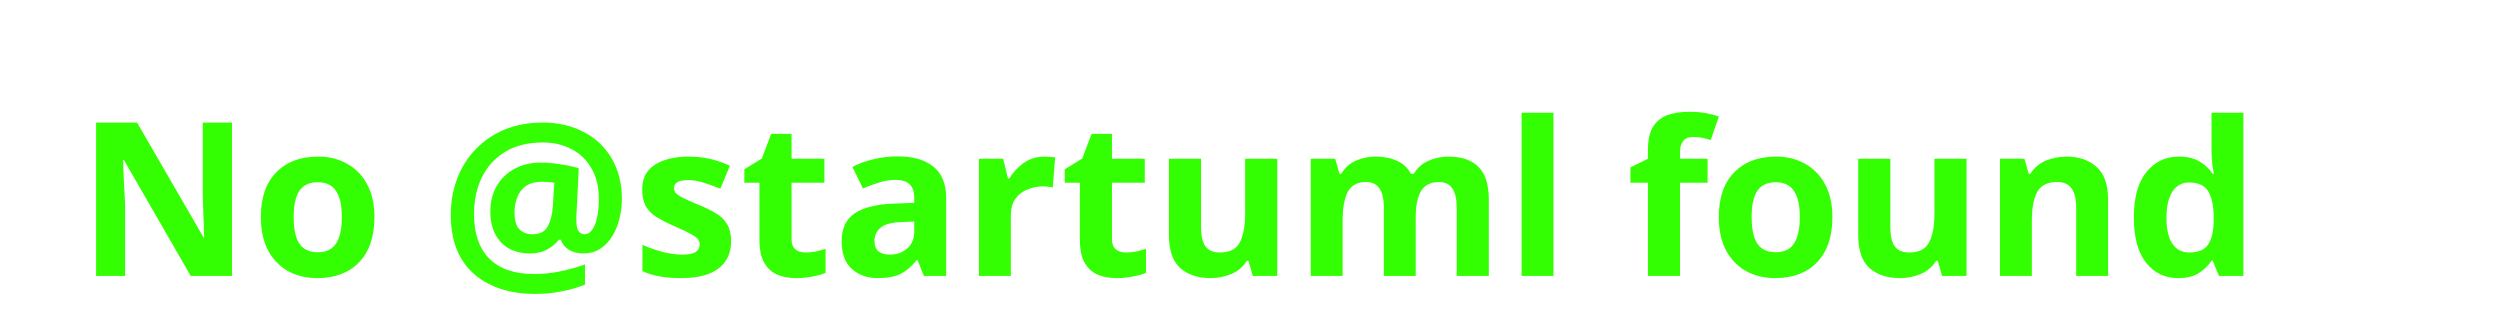
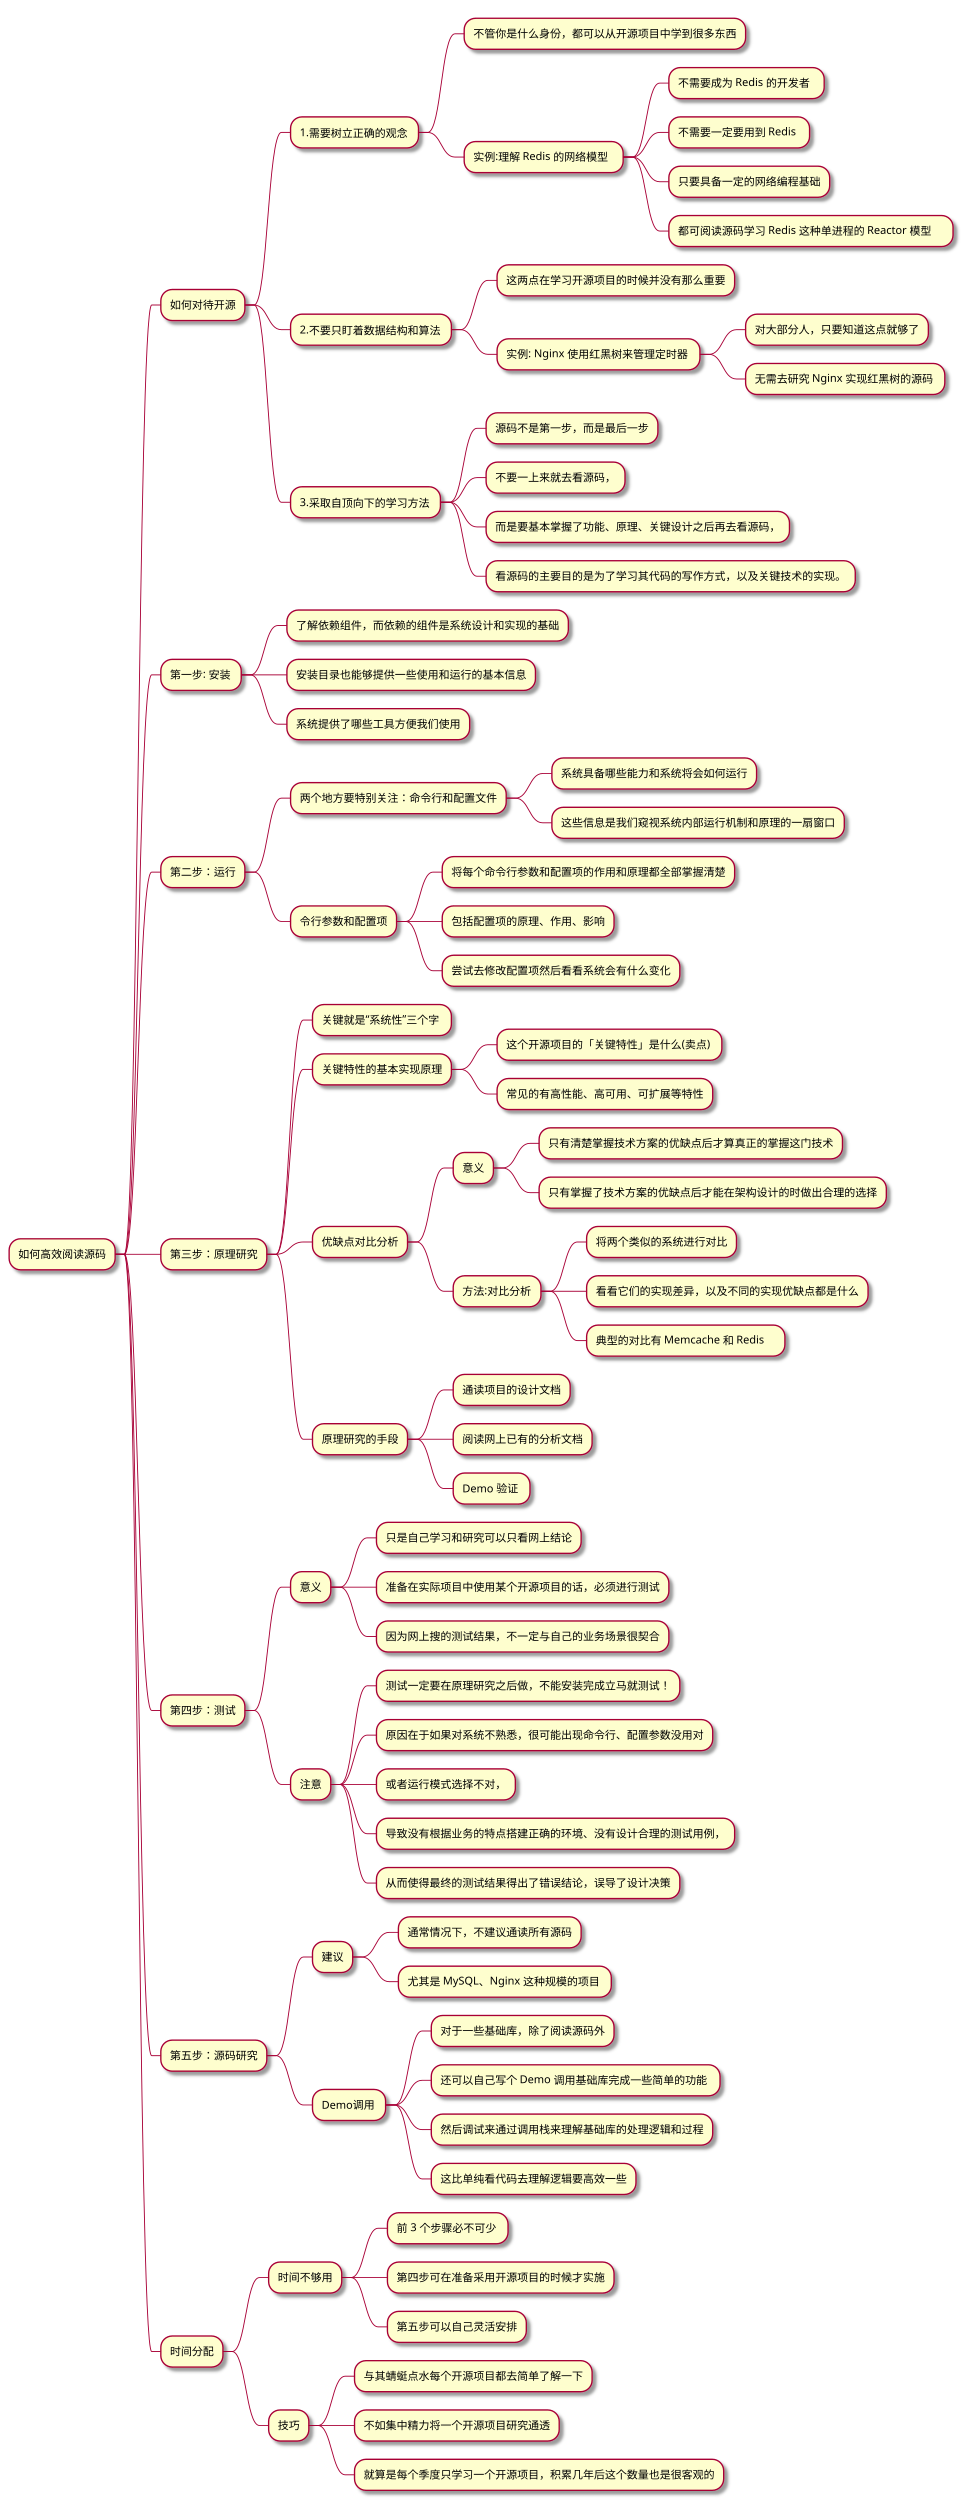
- <svg xmlns="http://www.w3.org/2000/svg" contentScriptType="application/ecmascript" contentStyleType="text/css" height="21px" preserveAspectRatio="none" style="width:163px;height:21px;background:#000000;" version="1.1" viewBox="0 0 163 21" width="163px" zoomAndPan="magnify">
-   <defs />
+ <svg xmlns="http://www.w3.org/2000/svg" contentScriptType="application/ecmascript" contentStyleType="text/css" height="2736px" preserveAspectRatio="none" style="width:1054px;height:2736px;" version="1.1" viewBox="0 0 1054 2736" width="1054px" zoomAndPan="magnify">
+   <defs>
+     <filter height="300%" id="f1wg29bvz2sz5f" width="300%" x="-1" y="-1">
+       <feGaussianBlur result="blurOut" stdDeviation="2.0" />
+       <feColorMatrix in="blurOut" result="blurOut2" type="matrix" values="0 0 0 0 0 0 0 0 0 0 0 0 0 0 0 0 0 0 .4 0" />
+       <feOffset dx="4.0" dy="4.0" in="blurOut2" result="blurOut3" />
+       <feBlend in="SourceGraphic" in2="blurOut3" mode="normal" />
+     </filter>
+   </defs>
  <g>
-     <text fill="#33FF02" font-family="sans-serif" font-size="14" font-weight="bold" lengthAdjust="spacingAndGlyphs" textLength="156" x="5" y="17.995">No @startuml found</text>
+     <rect fill="#FEFECE" filter="url(#f1wg29bvz2sz5f)" height="33.969" rx="12.5" ry="12.5" style="stroke: #A80036; stroke-width: 1.5;" width="116" x="10" y="1355.727" />
+     <text fill="#000000" font-family="sans-serif" font-size="12" lengthAdjust="spacingAndGlyphs" textLength="96" x="20" y="1376.865">如何高效阅读源码</text>
+     <rect fill="#FEFECE" filter="url(#f1wg29bvz2sz5f)" height="33.969" rx="12.5" ry="12.5" style="stroke: #A80036; stroke-width: 1.5;" width="92" x="176" y="316.828" />
+     <text fill="#000000" font-family="sans-serif" font-size="12" lengthAdjust="spacingAndGlyphs" textLength="72" x="186" y="337.967">如何对待开源</text>
+     <rect fill="#FEFECE" filter="url(#f1wg29bvz2sz5f)" height="33.969" rx="12.5" ry="12.5" style="stroke: #A80036; stroke-width: 1.5;" width="140" x="318" y="127.938" />
+     <text fill="#000000" font-family="sans-serif" font-size="12" lengthAdjust="spacingAndGlyphs" textLength="120" x="328" y="149.076">1.需要树立正确的观念</text>
+     <rect fill="#FEFECE" filter="url(#f1wg29bvz2sz5f)" height="33.969" rx="12.5" ry="12.5" style="stroke: #A80036; stroke-width: 1.5;" width="308" x="508" y="20" />
+     <text fill="#000000" font-family="sans-serif" font-size="12" lengthAdjust="spacingAndGlyphs" textLength="288" x="518" y="41.139">不管你是什么身份，都可以从开源项目中学到很多东西</text>
+     <path d="M458,144.922 L468,144.922 C483,144.922 483,36.984 498,36.984 L508,36.984 " fill="none" style="stroke: #A80036; stroke-width: 1.0;" />
+     <rect fill="#FEFECE" filter="url(#f1wg29bvz2sz5f)" height="33.969" rx="12.5" ry="12.5" style="stroke: #A80036; stroke-width: 1.5;" width="174" x="508" y="154.922" />
+     <text fill="#000000" font-family="sans-serif" font-size="12" lengthAdjust="spacingAndGlyphs" textLength="154" x="518" y="176.06">实例:理解 Redis 的网络模型</text>
+     <rect fill="#FEFECE" filter="url(#f1wg29bvz2sz5f)" height="33.969" rx="12.5" ry="12.5" style="stroke: #A80036; stroke-width: 1.5;" width="170" x="732" y="73.969" />
+     <text fill="#000000" font-family="sans-serif" font-size="12" lengthAdjust="spacingAndGlyphs" textLength="150" x="742" y="95.107">不需要成为 Redis 的开发者</text>
+     <path d="M682,171.906 L692,171.906 C707,171.906 707,90.953 722,90.953 L732,90.953 " fill="none" style="stroke: #A80036; stroke-width: 1.0;" />
+     <rect fill="#FEFECE" filter="url(#f1wg29bvz2sz5f)" height="33.969" rx="12.5" ry="12.5" style="stroke: #A80036; stroke-width: 1.5;" width="154" x="732" y="127.938" />
+     <text fill="#000000" font-family="sans-serif" font-size="12" lengthAdjust="spacingAndGlyphs" textLength="134" x="742" y="149.076">不需要一定要用到 Redis</text>
+     <path d="M682,171.906 L692,171.906 C707,171.906 707,144.922 722,144.922 L732,144.922 " fill="none" style="stroke: #A80036; stroke-width: 1.0;" />
+     <rect fill="#FEFECE" filter="url(#f1wg29bvz2sz5f)" height="33.969" rx="12.5" ry="12.5" style="stroke: #A80036; stroke-width: 1.5;" width="176" x="732" y="181.906" />
+     <text fill="#000000" font-family="sans-serif" font-size="12" lengthAdjust="spacingAndGlyphs" textLength="156" x="742" y="203.045">只要具备一定的网络编程基础</text>
+     <path d="M682,171.906 L692,171.906 C707,171.906 707,198.891 722,198.891 L732,198.891 " fill="none" style="stroke: #A80036; stroke-width: 1.0;" />
+     <rect fill="#FEFECE" filter="url(#f1wg29bvz2sz5f)" height="33.969" rx="12.5" ry="12.5" style="stroke: #A80036; stroke-width: 1.5;" width="311" x="732" y="235.875" />
+     <text fill="#000000" font-family="sans-serif" font-size="12" lengthAdjust="spacingAndGlyphs" textLength="291" x="742" y="257.014">都可阅读源码学习 Redis 这种单进程的 Reactor 模型</text>
+     <path d="M682,171.906 L692,171.906 C707,171.906 707,252.859 722,252.859 L732,252.859 " fill="none" style="stroke: #A80036; stroke-width: 1.0;" />
+     <path d="M458,144.922 L468,144.922 C483,144.922 483,171.906 498,171.906 L508,171.906 " fill="none" style="stroke: #A80036; stroke-width: 1.0;" />
+     <path d="M268,333.812 L278,333.812 C293,333.812 293,144.922 308,144.922 L318,144.922 " fill="none" style="stroke: #A80036; stroke-width: 1.0;" />
+     <rect fill="#FEFECE" filter="url(#f1wg29bvz2sz5f)" height="33.969" rx="12.5" ry="12.5" style="stroke: #A80036; stroke-width: 1.5;" width="176" x="318" y="343.812" />
+     <text fill="#000000" font-family="sans-serif" font-size="12" lengthAdjust="spacingAndGlyphs" textLength="156" x="328" y="364.951">2.不要只盯着数据结构和算法</text>
+     <rect fill="#FEFECE" filter="url(#f1wg29bvz2sz5f)" height="33.969" rx="12.5" ry="12.5" style="stroke: #A80036; stroke-width: 1.5;" width="260" x="544" y="289.844" />
+     <text fill="#000000" font-family="sans-serif" font-size="12" lengthAdjust="spacingAndGlyphs" textLength="240" x="554" y="310.982">这两点在学习开源项目的时候并没有那么重要</text>
+     <path d="M494,360.797 L504,360.797 C519,360.797 519,306.828 534,306.828 L544,306.828 " fill="none" style="stroke: #A80036; stroke-width: 1.0;" />
+     <rect fill="#FEFECE" filter="url(#f1wg29bvz2sz5f)" height="33.969" rx="12.5" ry="12.5" style="stroke: #A80036; stroke-width: 1.5;" width="222" x="544" y="370.797" />
+     <text fill="#000000" font-family="sans-serif" font-size="12" lengthAdjust="spacingAndGlyphs" textLength="202" x="554" y="391.935">实例: Nginx 使用红黑树来管理定时器</text>
+     <rect fill="#FEFECE" filter="url(#f1wg29bvz2sz5f)" height="33.969" rx="12.5" ry="12.5" style="stroke: #A80036; stroke-width: 1.5;" width="200" x="816" y="343.812" />
+     <text fill="#000000" font-family="sans-serif" font-size="12" lengthAdjust="spacingAndGlyphs" textLength="180" x="826" y="364.951">对大部分人，只要知道这点就够了</text>
+     <path d="M766,387.781 L776,387.781 C791,387.781 791,360.797 806,360.797 L816,360.797 " fill="none" style="stroke: #A80036; stroke-width: 1.0;" />
+     <rect fill="#FEFECE" filter="url(#f1wg29bvz2sz5f)" height="33.969" rx="12.5" ry="12.5" style="stroke: #A80036; stroke-width: 1.5;" width="218" x="816" y="397.781" />
+     <text fill="#000000" font-family="sans-serif" font-size="12" lengthAdjust="spacingAndGlyphs" textLength="198" x="826" y="418.92">无需去研究 Nginx 实现红黑树的源码</text>
+     <path d="M766,387.781 L776,387.781 C791,387.781 791,414.766 806,414.766 L816,414.766 " fill="none" style="stroke: #A80036; stroke-width: 1.0;" />
+     <path d="M494,360.797 L504,360.797 C519,360.797 519,387.781 534,387.781 L544,387.781 " fill="none" style="stroke: #A80036; stroke-width: 1.0;" />
+     <path d="M268,333.812 L278,333.812 C293,333.812 293,360.797 308,360.797 L318,360.797 " fill="none" style="stroke: #A80036; stroke-width: 1.0;" />
+     <rect fill="#FEFECE" filter="url(#f1wg29bvz2sz5f)" height="33.969" rx="12.5" ry="12.5" style="stroke: #A80036; stroke-width: 1.5;" width="164" x="318" y="532.703" />
+     <text fill="#000000" font-family="sans-serif" font-size="12" lengthAdjust="spacingAndGlyphs" textLength="144" x="328" y="553.842">3.采取自顶向下的学习方法</text>
+     <rect fill="#FEFECE" filter="url(#f1wg29bvz2sz5f)" height="33.969" rx="12.5" ry="12.5" style="stroke: #A80036; stroke-width: 1.5;" width="188" x="532" y="451.75" />
+     <text fill="#000000" font-family="sans-serif" font-size="12" lengthAdjust="spacingAndGlyphs" textLength="168" x="542" y="472.889">源码不是第一步，而是最后一步</text>
+     <path d="M482,549.688 L492,549.688 C507,549.688 507,468.734 522,468.734 L532,468.734 " fill="none" style="stroke: #A80036; stroke-width: 1.0;" />
+     <rect fill="#FEFECE" filter="url(#f1wg29bvz2sz5f)" height="33.969" rx="12.5" ry="12.5" style="stroke: #A80036; stroke-width: 1.5;" width="152" x="532" y="505.719" />
+     <text fill="#000000" font-family="sans-serif" font-size="12" lengthAdjust="spacingAndGlyphs" textLength="132" x="542" y="526.857">不要一上来就去看源码，</text>
+     <path d="M482,549.688 L492,549.688 C507,549.688 507,522.703 522,522.703 L532,522.703 " fill="none" style="stroke: #A80036; stroke-width: 1.0;" />
+     <rect fill="#FEFECE" filter="url(#f1wg29bvz2sz5f)" height="33.969" rx="12.5" ry="12.5" style="stroke: #A80036; stroke-width: 1.5;" width="332" x="532" y="559.688" />
+     <text fill="#000000" font-family="sans-serif" font-size="12" lengthAdjust="spacingAndGlyphs" textLength="312" x="542" y="580.826">而是要基本掌握了功能、原理、关键设计之后再去看源码，</text>
+     <path d="M482,549.688 L492,549.688 C507,549.688 507,576.672 522,576.672 L532,576.672 " fill="none" style="stroke: #A80036; stroke-width: 1.0;" />
+     <rect fill="#FEFECE" filter="url(#f1wg29bvz2sz5f)" height="33.969" rx="12.5" ry="12.5" style="stroke: #A80036; stroke-width: 1.5;" width="404" x="532" y="613.656" />
+     <text fill="#000000" font-family="sans-serif" font-size="12" lengthAdjust="spacingAndGlyphs" textLength="384" x="542" y="634.795">看源码的主要目的是为了学习其代码的写作方式，以及关键技术的实现。</text>
+     <path d="M482,549.688 L492,549.688 C507,549.688 507,630.641 522,630.641 L532,630.641 " fill="none" style="stroke: #A80036; stroke-width: 1.0;" />
+     <path d="M268,333.812 L278,333.812 C293,333.812 293,549.688 308,549.688 L318,549.688 " fill="none" style="stroke: #A80036; stroke-width: 1.0;" />
+     <path d="M126,1372.711 L136,1372.711 C151,1372.711 151,333.812 166,333.812 L176,333.812 " fill="none" style="stroke: #A80036; stroke-width: 1.0;" />
+     <rect fill="#FEFECE" filter="url(#f1wg29bvz2sz5f)" height="33.969" rx="12.5" ry="12.5" style="stroke: #A80036; stroke-width: 1.5;" width="88" x="176" y="721.594" />
+     <text fill="#000000" font-family="sans-serif" font-size="12" lengthAdjust="spacingAndGlyphs" textLength="68" x="186" y="742.732">第一步: 安装</text>
+     <rect fill="#FEFECE" filter="url(#f1wg29bvz2sz5f)" height="33.969" rx="12.5" ry="12.5" style="stroke: #A80036; stroke-width: 1.5;" width="308" x="314" y="667.625" />
+     <text fill="#000000" font-family="sans-serif" font-size="12" lengthAdjust="spacingAndGlyphs" textLength="288" x="324" y="688.764">了解依赖组件，而依赖的组件是系统设计和实现的基础</text>
+     <path d="M264,738.578 L274,738.578 C289,738.578 289,684.609 304,684.609 L314,684.609 " fill="none" style="stroke: #A80036; stroke-width: 1.0;" />
+     <rect fill="#FEFECE" filter="url(#f1wg29bvz2sz5f)" height="33.969" rx="12.5" ry="12.5" style="stroke: #A80036; stroke-width: 1.5;" width="272" x="314" y="721.594" />
+     <text fill="#000000" font-family="sans-serif" font-size="12" lengthAdjust="spacingAndGlyphs" textLength="252" x="324" y="742.732">安装目录也能够提供一些使用和运行的基本信息</text>
+     <path d="M264,738.578 L274,738.578 C289,738.578 289,738.578 304,738.578 L314,738.578 " fill="none" style="stroke: #A80036; stroke-width: 1.0;" />
+     <rect fill="#FEFECE" filter="url(#f1wg29bvz2sz5f)" height="33.969" rx="12.5" ry="12.5" style="stroke: #A80036; stroke-width: 1.5;" width="200" x="314" y="775.562" />
+     <text fill="#000000" font-family="sans-serif" font-size="12" lengthAdjust="spacingAndGlyphs" textLength="180" x="324" y="796.701">系统提供了哪些工具方便我们使用</text>
+     <path d="M264,738.578 L274,738.578 C289,738.578 289,792.547 304,792.547 L314,792.547 " fill="none" style="stroke: #A80036; stroke-width: 1.0;" />
+     <path d="M126,1372.711 L136,1372.711 C151,1372.711 151,738.578 166,738.578 L176,738.578 " fill="none" style="stroke: #A80036; stroke-width: 1.0;" />
+     <rect fill="#FEFECE" filter="url(#f1wg29bvz2sz5f)" height="33.969" rx="12.5" ry="12.5" style="stroke: #A80036; stroke-width: 1.5;" width="92" x="176" y="937.469" />
+     <text fill="#000000" font-family="sans-serif" font-size="12" lengthAdjust="spacingAndGlyphs" textLength="72" x="186" y="958.607">第二步：运行</text>
+     <rect fill="#FEFECE" filter="url(#f1wg29bvz2sz5f)" height="33.969" rx="12.5" ry="12.5" style="stroke: #A80036; stroke-width: 1.5;" width="236" x="318" y="856.516" />
+     <text fill="#000000" font-family="sans-serif" font-size="12" lengthAdjust="spacingAndGlyphs" textLength="216" x="328" y="877.654">两个地方要特别关注：命令行和配置文件</text>
+     <rect fill="#FEFECE" filter="url(#f1wg29bvz2sz5f)" height="33.969" rx="12.5" ry="12.5" style="stroke: #A80036; stroke-width: 1.5;" width="224" x="604" y="829.531" />
+     <text fill="#000000" font-family="sans-serif" font-size="12" lengthAdjust="spacingAndGlyphs" textLength="204" x="614" y="850.67">系统具备哪些能力和系统将会如何运行</text>
+     <path d="M554,873.5 L564,873.5 C579,873.5 579,846.516 594,846.516 L604,846.516 " fill="none" style="stroke: #A80036; stroke-width: 1.0;" />
+     <rect fill="#FEFECE" filter="url(#f1wg29bvz2sz5f)" height="33.969" rx="12.5" ry="12.5" style="stroke: #A80036; stroke-width: 1.5;" width="320" x="604" y="883.5" />
+     <text fill="#000000" font-family="sans-serif" font-size="12" lengthAdjust="spacingAndGlyphs" textLength="300" x="614" y="904.639">这些信息是我们窥视系统内部运行机制和原理的一扇窗口</text>
+     <path d="M554,873.5 L564,873.5 C579,873.5 579,900.484 594,900.484 L604,900.484 " fill="none" style="stroke: #A80036; stroke-width: 1.0;" />
+     <path d="M268,954.453 L278,954.453 C293,954.453 293,873.5 308,873.5 L318,873.5 " fill="none" style="stroke: #A80036; stroke-width: 1.0;" />
+     <rect fill="#FEFECE" filter="url(#f1wg29bvz2sz5f)" height="33.969" rx="12.5" ry="12.5" style="stroke: #A80036; stroke-width: 1.5;" width="116" x="318" y="991.438" />
+     <text fill="#000000" font-family="sans-serif" font-size="12" lengthAdjust="spacingAndGlyphs" textLength="96" x="328" y="1012.576">令行参数和配置项</text>
+     <rect fill="#FEFECE" filter="url(#f1wg29bvz2sz5f)" height="33.969" rx="12.5" ry="12.5" style="stroke: #A80036; stroke-width: 1.5;" width="320" x="484" y="937.469" />
+     <text fill="#000000" font-family="sans-serif" font-size="12" lengthAdjust="spacingAndGlyphs" textLength="300" x="494" y="958.607">将每个命令行参数和配置项的作用和原理都全部掌握清楚</text>
+     <path d="M434,1008.422 L444,1008.422 C459,1008.422 459,954.453 474,954.453 L484,954.453 " fill="none" style="stroke: #A80036; stroke-width: 1.0;" />
+     <rect fill="#FEFECE" filter="url(#f1wg29bvz2sz5f)" height="33.969" rx="12.5" ry="12.5" style="stroke: #A80036; stroke-width: 1.5;" width="188" x="484" y="991.438" />
+     <text fill="#000000" font-family="sans-serif" font-size="12" lengthAdjust="spacingAndGlyphs" textLength="168" x="494" y="1012.576">包括配置项的原理、作用、影响</text>
+     <path d="M434,1008.422 L444,1008.422 C459,1008.422 459,1008.422 474,1008.422 L484,1008.422 " fill="none" style="stroke: #A80036; stroke-width: 1.0;" />
+     <rect fill="#FEFECE" filter="url(#f1wg29bvz2sz5f)" height="33.969" rx="12.5" ry="12.5" style="stroke: #A80036; stroke-width: 1.5;" width="260" x="484" y="1045.406" />
+     <text fill="#000000" font-family="sans-serif" font-size="12" lengthAdjust="spacingAndGlyphs" textLength="240" x="494" y="1066.545">尝试去修改配置项然后看看系统会有什么变化</text>
+     <path d="M434,1008.422 L444,1008.422 C459,1008.422 459,1062.391 474,1062.391 L484,1062.391 " fill="none" style="stroke: #A80036; stroke-width: 1.0;" />
+     <path d="M268,954.453 L278,954.453 C293,954.453 293,1008.422 308,1008.422 L318,1008.422 " fill="none" style="stroke: #A80036; stroke-width: 1.0;" />
+     <path d="M126,1372.711 L136,1372.711 C151,1372.711 151,954.453 166,954.453 L176,954.453 " fill="none" style="stroke: #A80036; stroke-width: 1.0;" />
+     <rect fill="#FEFECE" filter="url(#f1wg29bvz2sz5f)" height="33.969" rx="12.5" ry="12.5" style="stroke: #A80036; stroke-width: 1.5;" width="116" x="176" y="1355.727" />
+     <text fill="#000000" font-family="sans-serif" font-size="12" lengthAdjust="spacingAndGlyphs" textLength="96" x="186" y="1376.865">第三步：原理研究</text>
+     <rect fill="#FEFECE" filter="url(#f1wg29bvz2sz5f)" height="33.969" rx="12.5" ry="12.5" style="stroke: #A80036; stroke-width: 1.5;" width="152" x="342" y="1099.375" />
+     <text fill="#000000" font-family="sans-serif" font-size="12" lengthAdjust="spacingAndGlyphs" textLength="132" x="352" y="1120.514">关键就是“系统性”三个字</text>
+     <path d="M292,1372.711 L302,1372.711 C317,1372.711 317,1116.359 332,1116.359 L342,1116.359 " fill="none" style="stroke: #A80036; stroke-width: 1.0;" />
+     <rect fill="#FEFECE" filter="url(#f1wg29bvz2sz5f)" height="33.969" rx="12.5" ry="12.5" style="stroke: #A80036; stroke-width: 1.5;" width="152" x="342" y="1153.344" />
+     <text fill="#000000" font-family="sans-serif" font-size="12" lengthAdjust="spacingAndGlyphs" textLength="132" x="352" y="1174.482">关键特性的基本实现原理</text>
+     <rect fill="#FEFECE" filter="url(#f1wg29bvz2sz5f)" height="33.969" rx="12.5" ry="12.5" style="stroke: #A80036; stroke-width: 1.5;" width="246" x="544" y="1126.359" />
+     <text fill="#000000" font-family="sans-serif" font-size="12" lengthAdjust="spacingAndGlyphs" textLength="226" x="554" y="1147.498">这个开源项目的「关键特性」是什么(卖点)</text>
+     <path d="M494,1170.328 L504,1170.328 C519,1170.328 519,1143.344 534,1143.344 L544,1143.344 " fill="none" style="stroke: #A80036; stroke-width: 1.0;" />
+     <rect fill="#FEFECE" filter="url(#f1wg29bvz2sz5f)" height="33.969" rx="12.5" ry="12.5" style="stroke: #A80036; stroke-width: 1.5;" width="236" x="544" y="1180.328" />
+     <text fill="#000000" font-family="sans-serif" font-size="12" lengthAdjust="spacingAndGlyphs" textLength="216" x="554" y="1201.467">常见的有高性能、高可用、可扩展等特性</text>
+     <path d="M494,1170.328 L504,1170.328 C519,1170.328 519,1197.312 534,1197.312 L544,1197.312 " fill="none" style="stroke: #A80036; stroke-width: 1.0;" />
+     <path d="M292,1372.711 L302,1372.711 C317,1372.711 317,1170.328 332,1170.328 L342,1170.328 " fill="none" style="stroke: #A80036; stroke-width: 1.0;" />
+     <rect fill="#FEFECE" filter="url(#f1wg29bvz2sz5f)" height="33.969" rx="12.5" ry="12.5" style="stroke: #A80036; stroke-width: 1.5;" width="104" x="342" y="1342.234" />
+     <text fill="#000000" font-family="sans-serif" font-size="12" lengthAdjust="spacingAndGlyphs" textLength="84" x="352" y="1363.373">优缺点对比分析</text>
+     <rect fill="#FEFECE" filter="url(#f1wg29bvz2sz5f)" height="33.969" rx="12.5" ry="12.5" style="stroke: #A80036; stroke-width: 1.5;" width="44" x="496" y="1261.281" />
+     <text fill="#000000" font-family="sans-serif" font-size="12" lengthAdjust="spacingAndGlyphs" textLength="24" x="506" y="1282.42">意义</text>
+     <rect fill="#FEFECE" filter="url(#f1wg29bvz2sz5f)" height="33.969" rx="12.5" ry="12.5" style="stroke: #A80036; stroke-width: 1.5;" width="332" x="590" y="1234.297" />
+     <text fill="#000000" font-family="sans-serif" font-size="12" lengthAdjust="spacingAndGlyphs" textLength="312" x="600" y="1255.436">只有清楚掌握技术方案的优缺点后才算真正的掌握这门技术</text>
+     <path d="M540,1278.266 L550,1278.266 C565,1278.266 565,1251.281 580,1251.281 L590,1251.281 " fill="none" style="stroke: #A80036; stroke-width: 1.0;" />
+     <rect fill="#FEFECE" filter="url(#f1wg29bvz2sz5f)" height="33.969" rx="12.5" ry="12.5" style="stroke: #A80036; stroke-width: 1.5;" width="380" x="590" y="1288.266" />
+     <text fill="#000000" font-family="sans-serif" font-size="12" lengthAdjust="spacingAndGlyphs" textLength="360" x="600" y="1309.404">只有掌握了技术方案的优缺点后才能在架构设计的时做出合理的选择</text>
+     <path d="M540,1278.266 L550,1278.266 C565,1278.266 565,1305.25 580,1305.25 L590,1305.25 " fill="none" style="stroke: #A80036; stroke-width: 1.0;" />
+     <path d="M446,1359.219 L456,1359.219 C471,1359.219 471,1278.266 486,1278.266 L496,1278.266 " fill="none" style="stroke: #A80036; stroke-width: 1.0;" />
+     <rect fill="#FEFECE" filter="url(#f1wg29bvz2sz5f)" height="33.969" rx="12.5" ry="12.5" style="stroke: #A80036; stroke-width: 1.5;" width="96" x="496" y="1396.203" />
+     <text fill="#000000" font-family="sans-serif" font-size="12" lengthAdjust="spacingAndGlyphs" textLength="76" x="506" y="1417.342">方法:对比分析</text>
+     <rect fill="#FEFECE" filter="url(#f1wg29bvz2sz5f)" height="33.969" rx="12.5" ry="12.5" style="stroke: #A80036; stroke-width: 1.5;" width="164" x="642" y="1342.234" />
+     <text fill="#000000" font-family="sans-serif" font-size="12" lengthAdjust="spacingAndGlyphs" textLength="144" x="652" y="1363.373">将两个类似的系统进行对比</text>
+     <path d="M592,1413.188 L602,1413.188 C617,1413.188 617,1359.219 632,1359.219 L642,1359.219 " fill="none" style="stroke: #A80036; stroke-width: 1.0;" />
+     <rect fill="#FEFECE" filter="url(#f1wg29bvz2sz5f)" height="33.969" rx="12.5" ry="12.5" style="stroke: #A80036; stroke-width: 1.5;" width="308" x="642" y="1396.203" />
+     <text fill="#000000" font-family="sans-serif" font-size="12" lengthAdjust="spacingAndGlyphs" textLength="288" x="652" y="1417.342">看看它们的实现差异，以及不同的实现优缺点都是什么</text>
+     <path d="M592,1413.188 L602,1413.188 C617,1413.188 617,1413.188 632,1413.188 L642,1413.188 " fill="none" style="stroke: #A80036; stroke-width: 1.0;" />
+     <rect fill="#FEFECE" filter="url(#f1wg29bvz2sz5f)" height="33.969" rx="12.5" ry="12.5" style="stroke: #A80036; stroke-width: 1.5;" width="217" x="642" y="1450.172" />
+     <text fill="#000000" font-family="sans-serif" font-size="12" lengthAdjust="spacingAndGlyphs" textLength="197" x="652" y="1471.311">典型的对比有 Memcache 和 Redis</text>
+     <path d="M592,1413.188 L602,1413.188 C617,1413.188 617,1467.156 632,1467.156 L642,1467.156 " fill="none" style="stroke: #A80036; stroke-width: 1.0;" />
+     <path d="M446,1359.219 L456,1359.219 C471,1359.219 471,1413.188 486,1413.188 L496,1413.188 " fill="none" style="stroke: #A80036; stroke-width: 1.0;" />
+     <path d="M292,1372.711 L302,1372.711 C317,1372.711 317,1359.219 332,1359.219 L342,1359.219 " fill="none" style="stroke: #A80036; stroke-width: 1.0;" />
+     <rect fill="#FEFECE" filter="url(#f1wg29bvz2sz5f)" height="33.969" rx="12.5" ry="12.5" style="stroke: #A80036; stroke-width: 1.5;" width="104" x="342" y="1558.109" />
+     <text fill="#000000" font-family="sans-serif" font-size="12" lengthAdjust="spacingAndGlyphs" textLength="84" x="352" y="1579.248">原理研究的手段</text>
+     <rect fill="#FEFECE" filter="url(#f1wg29bvz2sz5f)" height="33.969" rx="12.5" ry="12.5" style="stroke: #A80036; stroke-width: 1.5;" width="128" x="496" y="1504.141" />
+     <text fill="#000000" font-family="sans-serif" font-size="12" lengthAdjust="spacingAndGlyphs" textLength="108" x="506" y="1525.279">通读项目的设计文档</text>
+     <path d="M446,1575.094 L456,1575.094 C471,1575.094 471,1521.125 486,1521.125 L496,1521.125 " fill="none" style="stroke: #A80036; stroke-width: 1.0;" />
+     <rect fill="#FEFECE" filter="url(#f1wg29bvz2sz5f)" height="33.969" rx="12.5" ry="12.5" style="stroke: #A80036; stroke-width: 1.5;" width="152" x="496" y="1558.109" />
+     <text fill="#000000" font-family="sans-serif" font-size="12" lengthAdjust="spacingAndGlyphs" textLength="132" x="506" y="1579.248">阅读网上已有的分析文档</text>
+     <path d="M446,1575.094 L456,1575.094 C471,1575.094 471,1575.094 486,1575.094 L496,1575.094 " fill="none" style="stroke: #A80036; stroke-width: 1.0;" />
+     <rect fill="#FEFECE" filter="url(#f1wg29bvz2sz5f)" height="33.969" rx="12.5" ry="12.5" style="stroke: #A80036; stroke-width: 1.5;" width="84" x="496" y="1612.078" />
+     <text fill="#000000" font-family="sans-serif" font-size="12" lengthAdjust="spacingAndGlyphs" textLength="64" x="506" y="1633.217">Demo 验证</text>
+     <path d="M446,1575.094 L456,1575.094 C471,1575.094 471,1629.062 486,1629.062 L496,1629.062 " fill="none" style="stroke: #A80036; stroke-width: 1.0;" />
+     <path d="M292,1372.711 L302,1372.711 C317,1372.711 317,1575.094 332,1575.094 L342,1575.094 " fill="none" style="stroke: #A80036; stroke-width: 1.0;" />
+     <path d="M126,1372.711 L136,1372.711 C151,1372.711 151,1372.711 166,1372.711 L176,1372.711 " fill="none" style="stroke: #A80036; stroke-width: 1.0;" />
+     <rect fill="#FEFECE" filter="url(#f1wg29bvz2sz5f)" height="33.969" rx="12.5" ry="12.5" style="stroke: #A80036; stroke-width: 1.5;" width="92" x="176" y="1854.938" />
+     <text fill="#000000" font-family="sans-serif" font-size="12" lengthAdjust="spacingAndGlyphs" textLength="72" x="186" y="1876.076">第四步：测试</text>
+     <rect fill="#FEFECE" filter="url(#f1wg29bvz2sz5f)" height="33.969" rx="12.5" ry="12.5" style="stroke: #A80036; stroke-width: 1.5;" width="44" x="318" y="1720.016" />
+     <text fill="#000000" font-family="sans-serif" font-size="12" lengthAdjust="spacingAndGlyphs" textLength="24" x="328" y="1741.154">意义</text>
+     <rect fill="#FEFECE" filter="url(#f1wg29bvz2sz5f)" height="33.969" rx="12.5" ry="12.5" style="stroke: #A80036; stroke-width: 1.5;" width="224" x="412" y="1666.047" />
+     <text fill="#000000" font-family="sans-serif" font-size="12" lengthAdjust="spacingAndGlyphs" textLength="204" x="422" y="1687.186">只是自己学习和研究可以只看网上结论</text>
+     <path d="M362,1737 L372,1737 C387,1737 387,1683.031 402,1683.031 L412,1683.031 " fill="none" style="stroke: #A80036; stroke-width: 1.0;" />
+     <rect fill="#FEFECE" filter="url(#f1wg29bvz2sz5f)" height="33.969" rx="12.5" ry="12.5" style="stroke: #A80036; stroke-width: 1.5;" width="320" x="412" y="1720.016" />
+     <text fill="#000000" font-family="sans-serif" font-size="12" lengthAdjust="spacingAndGlyphs" textLength="300" x="422" y="1741.154">准备在实际项目中使用某个开源项目的话，必须进行测试</text>
+     <path d="M362,1737 L372,1737 C387,1737 387,1737 402,1737 L412,1737 " fill="none" style="stroke: #A80036; stroke-width: 1.0;" />
+     <rect fill="#FEFECE" filter="url(#f1wg29bvz2sz5f)" height="33.969" rx="12.5" ry="12.5" style="stroke: #A80036; stroke-width: 1.5;" width="320" x="412" y="1773.984" />
+     <text fill="#000000" font-family="sans-serif" font-size="12" lengthAdjust="spacingAndGlyphs" textLength="300" x="422" y="1795.123">因为网上搜的测试结果，不一定与自己的业务场景很契合</text>
+     <path d="M362,1737 L372,1737 C387,1737 387,1790.969 402,1790.969 L412,1790.969 " fill="none" style="stroke: #A80036; stroke-width: 1.0;" />
+     <path d="M268,1871.922 L278,1871.922 C293,1871.922 293,1737 308,1737 L318,1737 " fill="none" style="stroke: #A80036; stroke-width: 1.0;" />
+     <rect fill="#FEFECE" filter="url(#f1wg29bvz2sz5f)" height="33.969" rx="12.5" ry="12.5" style="stroke: #A80036; stroke-width: 1.5;" width="44" x="318" y="1935.891" />
+     <text fill="#000000" font-family="sans-serif" font-size="12" lengthAdjust="spacingAndGlyphs" textLength="24" x="328" y="1957.029">注意</text>
+     <rect fill="#FEFECE" filter="url(#f1wg29bvz2sz5f)" height="33.969" rx="12.5" ry="12.5" style="stroke: #A80036; stroke-width: 1.5;" width="332" x="412" y="1827.953" />
+     <text fill="#000000" font-family="sans-serif" font-size="12" lengthAdjust="spacingAndGlyphs" textLength="312" x="422" y="1849.092">测试一定要在原理研究之后做，不能安装完成立马就测试！</text>
+     <path d="M362,1952.875 L372,1952.875 C387,1952.875 387,1844.938 402,1844.938 L412,1844.938 " fill="none" style="stroke: #A80036; stroke-width: 1.0;" />
+     <rect fill="#FEFECE" filter="url(#f1wg29bvz2sz5f)" height="33.969" rx="12.5" ry="12.5" style="stroke: #A80036; stroke-width: 1.5;" width="368" x="412" y="1881.922" />
+     <text fill="#000000" font-family="sans-serif" font-size="12" lengthAdjust="spacingAndGlyphs" textLength="348" x="422" y="1903.061">原因在于如果对系统不熟悉，很可能出现命令行、配置参数没用对</text>
+     <path d="M362,1952.875 L372,1952.875 C387,1952.875 387,1898.906 402,1898.906 L412,1898.906 " fill="none" style="stroke: #A80036; stroke-width: 1.0;" />
+     <rect fill="#FEFECE" filter="url(#f1wg29bvz2sz5f)" height="33.969" rx="12.5" ry="12.5" style="stroke: #A80036; stroke-width: 1.5;" width="152" x="412" y="1935.891" />
+     <text fill="#000000" font-family="sans-serif" font-size="12" lengthAdjust="spacingAndGlyphs" textLength="132" x="422" y="1957.029">或者运行模式选择不对，</text>
+     <path d="M362,1952.875 L372,1952.875 C387,1952.875 387,1952.875 402,1952.875 L412,1952.875 " fill="none" style="stroke: #A80036; stroke-width: 1.0;" />
+     <rect fill="#FEFECE" filter="url(#f1wg29bvz2sz5f)" height="33.969" rx="12.5" ry="12.5" style="stroke: #A80036; stroke-width: 1.5;" width="392" x="412" y="1989.859" />
+     <text fill="#000000" font-family="sans-serif" font-size="12" lengthAdjust="spacingAndGlyphs" textLength="372" x="422" y="2010.998">导致没有根据业务的特点搭建正确的环境、没有设计合理的测试用例，</text>
+     <path d="M362,1952.875 L372,1952.875 C387,1952.875 387,2006.844 402,2006.844 L412,2006.844 " fill="none" style="stroke: #A80036; stroke-width: 1.0;" />
+     <rect fill="#FEFECE" filter="url(#f1wg29bvz2sz5f)" height="33.969" rx="12.5" ry="12.5" style="stroke: #A80036; stroke-width: 1.5;" width="332" x="412" y="2043.828" />
+     <text fill="#000000" font-family="sans-serif" font-size="12" lengthAdjust="spacingAndGlyphs" textLength="312" x="422" y="2064.967">从而使得最终的测试结果得出了错误结论，误导了设计决策</text>
+     <path d="M362,1952.875 L372,1952.875 C387,1952.875 387,2060.812 402,2060.812 L412,2060.812 " fill="none" style="stroke: #A80036; stroke-width: 1.0;" />
+     <path d="M268,1871.922 L278,1871.922 C293,1871.922 293,1952.875 308,1952.875 L318,1952.875 " fill="none" style="stroke: #A80036; stroke-width: 1.0;" />
+     <path d="M126,1372.711 L136,1372.711 C151,1372.711 151,1871.922 166,1871.922 L176,1871.922 " fill="none" style="stroke: #A80036; stroke-width: 1.0;" />
+     <rect fill="#FEFECE" filter="url(#f1wg29bvz2sz5f)" height="33.969" rx="12.5" ry="12.5" style="stroke: #A80036; stroke-width: 1.5;" width="116" x="176" y="2232.719" />
+     <text fill="#000000" font-family="sans-serif" font-size="12" lengthAdjust="spacingAndGlyphs" textLength="96" x="186" y="2253.857">第五步：源码研究</text>
+     <rect fill="#FEFECE" filter="url(#f1wg29bvz2sz5f)" height="33.969" rx="12.5" ry="12.5" style="stroke: #A80036; stroke-width: 1.5;" width="44" x="342" y="2124.781" />
+     <text fill="#000000" font-family="sans-serif" font-size="12" lengthAdjust="spacingAndGlyphs" textLength="24" x="352" y="2145.92">建议</text>
+     <rect fill="#FEFECE" filter="url(#f1wg29bvz2sz5f)" height="33.969" rx="12.5" ry="12.5" style="stroke: #A80036; stroke-width: 1.5;" width="200" x="436" y="2097.797" />
+     <text fill="#000000" font-family="sans-serif" font-size="12" lengthAdjust="spacingAndGlyphs" textLength="180" x="446" y="2118.936">通常情况下，不建议通读所有源码</text>
+     <path d="M386,2141.766 L396,2141.766 C411,2141.766 411,2114.781 426,2114.781 L436,2114.781 " fill="none" style="stroke: #A80036; stroke-width: 1.0;" />
+     <rect fill="#FEFECE" filter="url(#f1wg29bvz2sz5f)" height="33.969" rx="12.5" ry="12.5" style="stroke: #A80036; stroke-width: 1.5;" width="233" x="436" y="2151.766" />
+     <text fill="#000000" font-family="sans-serif" font-size="12" lengthAdjust="spacingAndGlyphs" textLength="213" x="446" y="2172.904">尤其是 MySQL、Nginx 这种规模的项目</text>
+     <path d="M386,2141.766 L396,2141.766 C411,2141.766 411,2168.75 426,2168.75 L436,2168.75 " fill="none" style="stroke: #A80036; stroke-width: 1.0;" />
+     <path d="M292,2249.703 L302,2249.703 C317,2249.703 317,2141.766 332,2141.766 L342,2141.766 " fill="none" style="stroke: #A80036; stroke-width: 1.0;" />
+     <rect fill="#FEFECE" filter="url(#f1wg29bvz2sz5f)" height="33.969" rx="12.5" ry="12.5" style="stroke: #A80036; stroke-width: 1.5;" width="80" x="342" y="2286.688" />
+     <text fill="#000000" font-family="sans-serif" font-size="12" lengthAdjust="spacingAndGlyphs" textLength="60" x="352" y="2307.826">Demo调用</text>
+     <rect fill="#FEFECE" filter="url(#f1wg29bvz2sz5f)" height="33.969" rx="12.5" ry="12.5" style="stroke: #A80036; stroke-width: 1.5;" width="200" x="472" y="2205.734" />
+     <text fill="#000000" font-family="sans-serif" font-size="12" lengthAdjust="spacingAndGlyphs" textLength="180" x="482" y="2226.873">对于一些基础库，除了阅读源码外</text>
+     <path d="M422,2303.672 L432,2303.672 C447,2303.672 447,2222.719 462,2222.719 L472,2222.719 " fill="none" style="stroke: #A80036; stroke-width: 1.0;" />
+     <rect fill="#FEFECE" filter="url(#f1wg29bvz2sz5f)" height="33.969" rx="12.5" ry="12.5" style="stroke: #A80036; stroke-width: 1.5;" width="316" x="472" y="2259.703" />
+     <text fill="#000000" font-family="sans-serif" font-size="12" lengthAdjust="spacingAndGlyphs" textLength="296" x="482" y="2280.842">还可以自己写个 Demo 调用基础库完成一些简单的功能</text>
+     <path d="M422,2303.672 L432,2303.672 C447,2303.672 447,2276.688 462,2276.688 L472,2276.688 " fill="none" style="stroke: #A80036; stroke-width: 1.0;" />
+     <rect fill="#FEFECE" filter="url(#f1wg29bvz2sz5f)" height="33.969" rx="12.5" ry="12.5" style="stroke: #A80036; stroke-width: 1.5;" width="308" x="472" y="2313.672" />
+     <text fill="#000000" font-family="sans-serif" font-size="12" lengthAdjust="spacingAndGlyphs" textLength="288" x="482" y="2334.811">然后调试来通过调用栈来理解基础库的处理逻辑和过程</text>
+     <path d="M422,2303.672 L432,2303.672 C447,2303.672 447,2330.656 462,2330.656 L472,2330.656 " fill="none" style="stroke: #A80036; stroke-width: 1.0;" />
+     <rect fill="#FEFECE" filter="url(#f1wg29bvz2sz5f)" height="33.969" rx="12.5" ry="12.5" style="stroke: #A80036; stroke-width: 1.5;" width="224" x="472" y="2367.641" />
+     <text fill="#000000" font-family="sans-serif" font-size="12" lengthAdjust="spacingAndGlyphs" textLength="204" x="482" y="2388.779">这比单纯看代码去理解逻辑要高效一些</text>
+     <path d="M422,2303.672 L432,2303.672 C447,2303.672 447,2384.625 462,2384.625 L472,2384.625 " fill="none" style="stroke: #A80036; stroke-width: 1.0;" />
+     <path d="M292,2249.703 L302,2249.703 C317,2249.703 317,2303.672 332,2303.672 L342,2303.672 " fill="none" style="stroke: #A80036; stroke-width: 1.0;" />
+     <path d="M126,1372.711 L136,1372.711 C151,1372.711 151,2249.703 166,2249.703 L176,2249.703 " fill="none" style="stroke: #A80036; stroke-width: 1.0;" />
+     <rect fill="#FEFECE" filter="url(#f1wg29bvz2sz5f)" height="33.969" rx="12.5" ry="12.5" style="stroke: #A80036; stroke-width: 1.5;" width="68" x="176" y="2556.531" />
+     <text fill="#000000" font-family="sans-serif" font-size="12" lengthAdjust="spacingAndGlyphs" textLength="48" x="186" y="2577.67">时间分配</text>
+     <rect fill="#FEFECE" filter="url(#f1wg29bvz2sz5f)" height="33.969" rx="12.5" ry="12.5" style="stroke: #A80036; stroke-width: 1.5;" width="80" x="294" y="2475.578" />
+     <text fill="#000000" font-family="sans-serif" font-size="12" lengthAdjust="spacingAndGlyphs" textLength="60" x="304" y="2496.717">时间不够用</text>
+     <rect fill="#FEFECE" filter="url(#f1wg29bvz2sz5f)" height="33.969" rx="12.5" ry="12.5" style="stroke: #A80036; stroke-width: 1.5;" width="132" x="424" y="2421.609" />
+     <text fill="#000000" font-family="sans-serif" font-size="12" lengthAdjust="spacingAndGlyphs" textLength="112" x="434" y="2442.748">前 3 个步骤必不可少</text>
+     <path d="M374,2492.562 L384,2492.562 C399,2492.562 399,2438.594 414,2438.594 L424,2438.594 " fill="none" style="stroke: #A80036; stroke-width: 1.0;" />
+     <rect fill="#FEFECE" filter="url(#f1wg29bvz2sz5f)" height="33.969" rx="12.5" ry="12.5" style="stroke: #A80036; stroke-width: 1.5;" width="248" x="424" y="2475.578" />
+     <text fill="#000000" font-family="sans-serif" font-size="12" lengthAdjust="spacingAndGlyphs" textLength="228" x="434" y="2496.717">第四步可在准备采用开源项目的时候才实施</text>
+     <path d="M374,2492.562 L384,2492.562 C399,2492.562 399,2492.562 414,2492.562 L424,2492.562 " fill="none" style="stroke: #A80036; stroke-width: 1.0;" />
+     <rect fill="#FEFECE" filter="url(#f1wg29bvz2sz5f)" height="33.969" rx="12.5" ry="12.5" style="stroke: #A80036; stroke-width: 1.5;" width="152" x="424" y="2529.547" />
+     <text fill="#000000" font-family="sans-serif" font-size="12" lengthAdjust="spacingAndGlyphs" textLength="132" x="434" y="2550.686">第五步可以自己灵活安排</text>
+     <path d="M374,2492.562 L384,2492.562 C399,2492.562 399,2546.531 414,2546.531 L424,2546.531 " fill="none" style="stroke: #A80036; stroke-width: 1.0;" />
+     <path d="M244,2573.516 L254,2573.516 C269,2573.516 269,2492.562 284,2492.562 L294,2492.562 " fill="none" style="stroke: #A80036; stroke-width: 1.0;" />
+     <rect fill="#FEFECE" filter="url(#f1wg29bvz2sz5f)" height="33.969" rx="12.5" ry="12.5" style="stroke: #A80036; stroke-width: 1.5;" width="44" x="294" y="2637.484" />
+     <text fill="#000000" font-family="sans-serif" font-size="12" lengthAdjust="spacingAndGlyphs" textLength="24" x="304" y="2658.623">技巧</text>
+     <rect fill="#FEFECE" filter="url(#f1wg29bvz2sz5f)" height="33.969" rx="12.5" ry="12.5" style="stroke: #A80036; stroke-width: 1.5;" width="260" x="388" y="2583.516" />
+     <text fill="#000000" font-family="sans-serif" font-size="12" lengthAdjust="spacingAndGlyphs" textLength="240" x="398" y="2604.654">与其蜻蜓点水每个开源项目都去简单了解一下</text>
+     <path d="M338,2654.469 L348,2654.469 C363,2654.469 363,2600.5 378,2600.5 L388,2600.5 " fill="none" style="stroke: #A80036; stroke-width: 1.0;" />
+     <rect fill="#FEFECE" filter="url(#f1wg29bvz2sz5f)" height="33.969" rx="12.5" ry="12.5" style="stroke: #A80036; stroke-width: 1.5;" width="224" x="388" y="2637.484" />
+     <text fill="#000000" font-family="sans-serif" font-size="12" lengthAdjust="spacingAndGlyphs" textLength="204" x="398" y="2658.623">不如集中精力将一个开源项目研究通透</text>
+     <path d="M338,2654.469 L348,2654.469 C363,2654.469 363,2654.469 378,2654.469 L388,2654.469 " fill="none" style="stroke: #A80036; stroke-width: 1.0;" />
+     <rect fill="#FEFECE" filter="url(#f1wg29bvz2sz5f)" height="33.969" rx="12.5" ry="12.5" style="stroke: #A80036; stroke-width: 1.5;" width="404" x="388" y="2691.453" />
+     <text fill="#000000" font-family="sans-serif" font-size="12" lengthAdjust="spacingAndGlyphs" textLength="384" x="398" y="2712.592">就算是每个季度只学习一个开源项目，积累几年后这个数量也是很客观的</text>
+     <path d="M338,2654.469 L348,2654.469 C363,2654.469 363,2708.438 378,2708.438 L388,2708.438 " fill="none" style="stroke: #A80036; stroke-width: 1.0;" />
+     <path d="M244,2573.516 L254,2573.516 C269,2573.516 269,2654.469 284,2654.469 L294,2654.469 " fill="none" style="stroke: #A80036; stroke-width: 1.0;" />
+     <path d="M126,1372.711 L136,1372.711 C151,1372.711 151,2573.516 166,2573.516 L176,2573.516 " fill="none" style="stroke: #A80036; stroke-width: 1.0;" />
  </g>
</svg>
